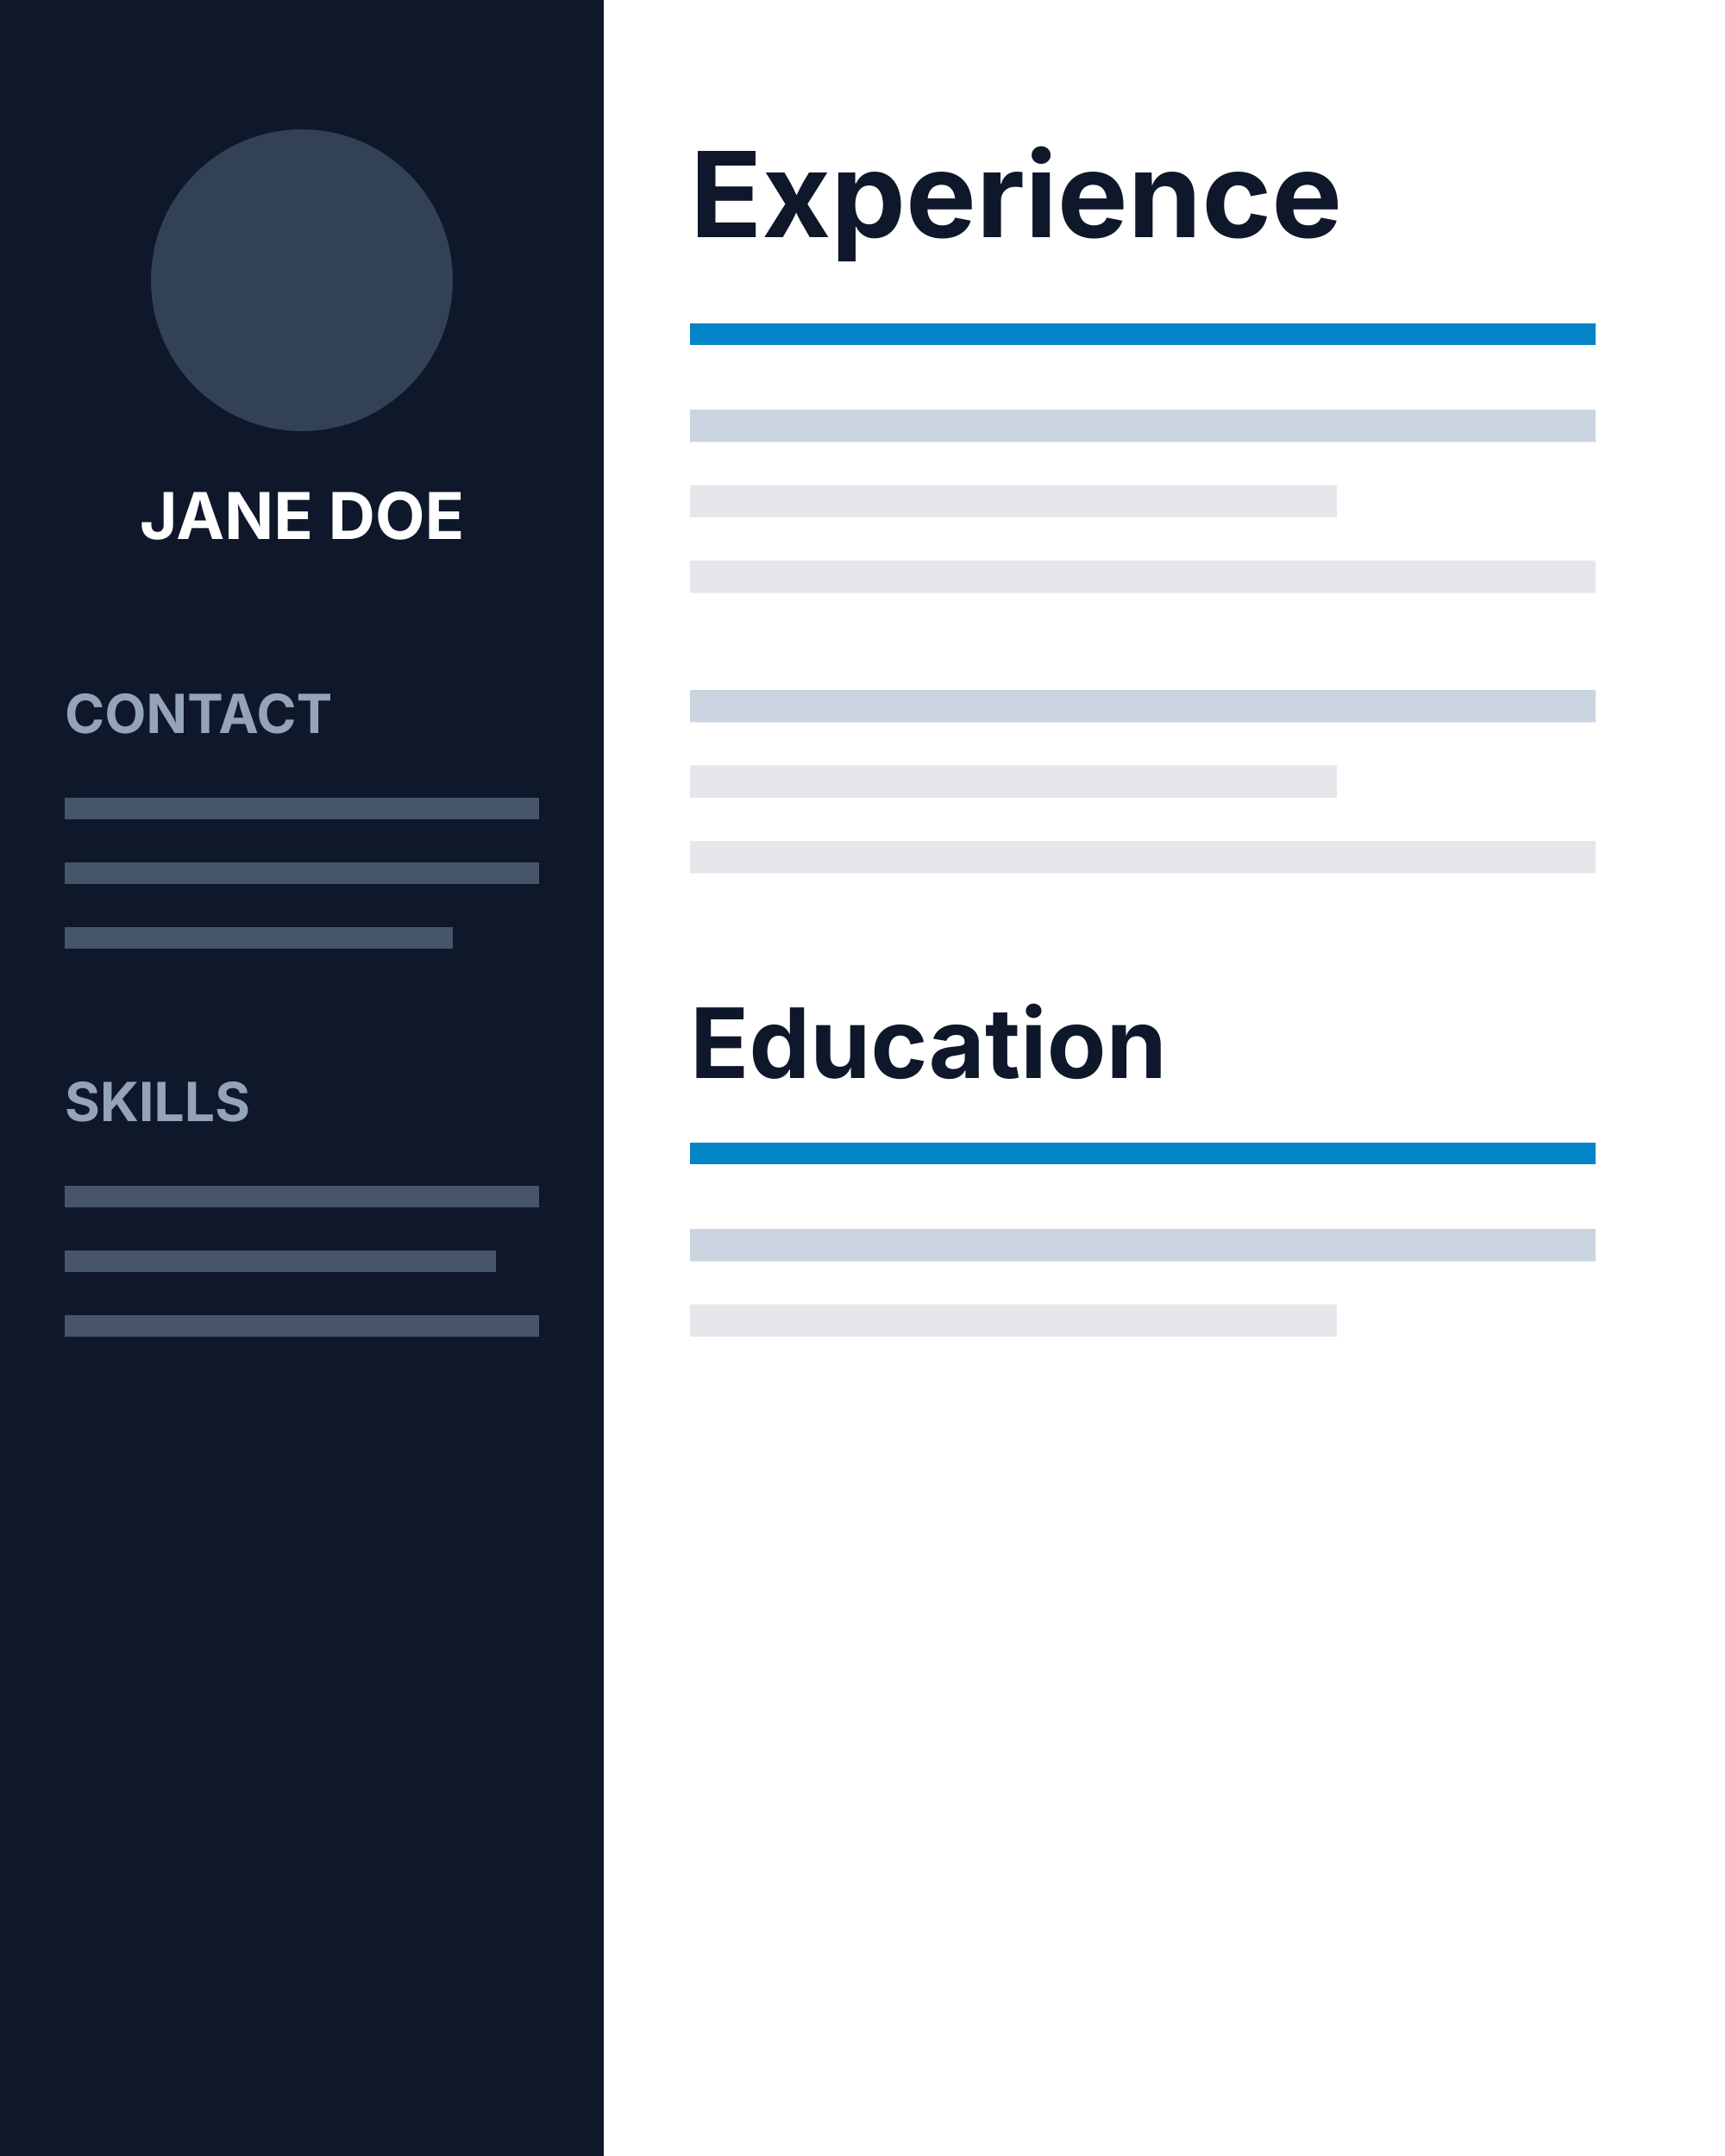
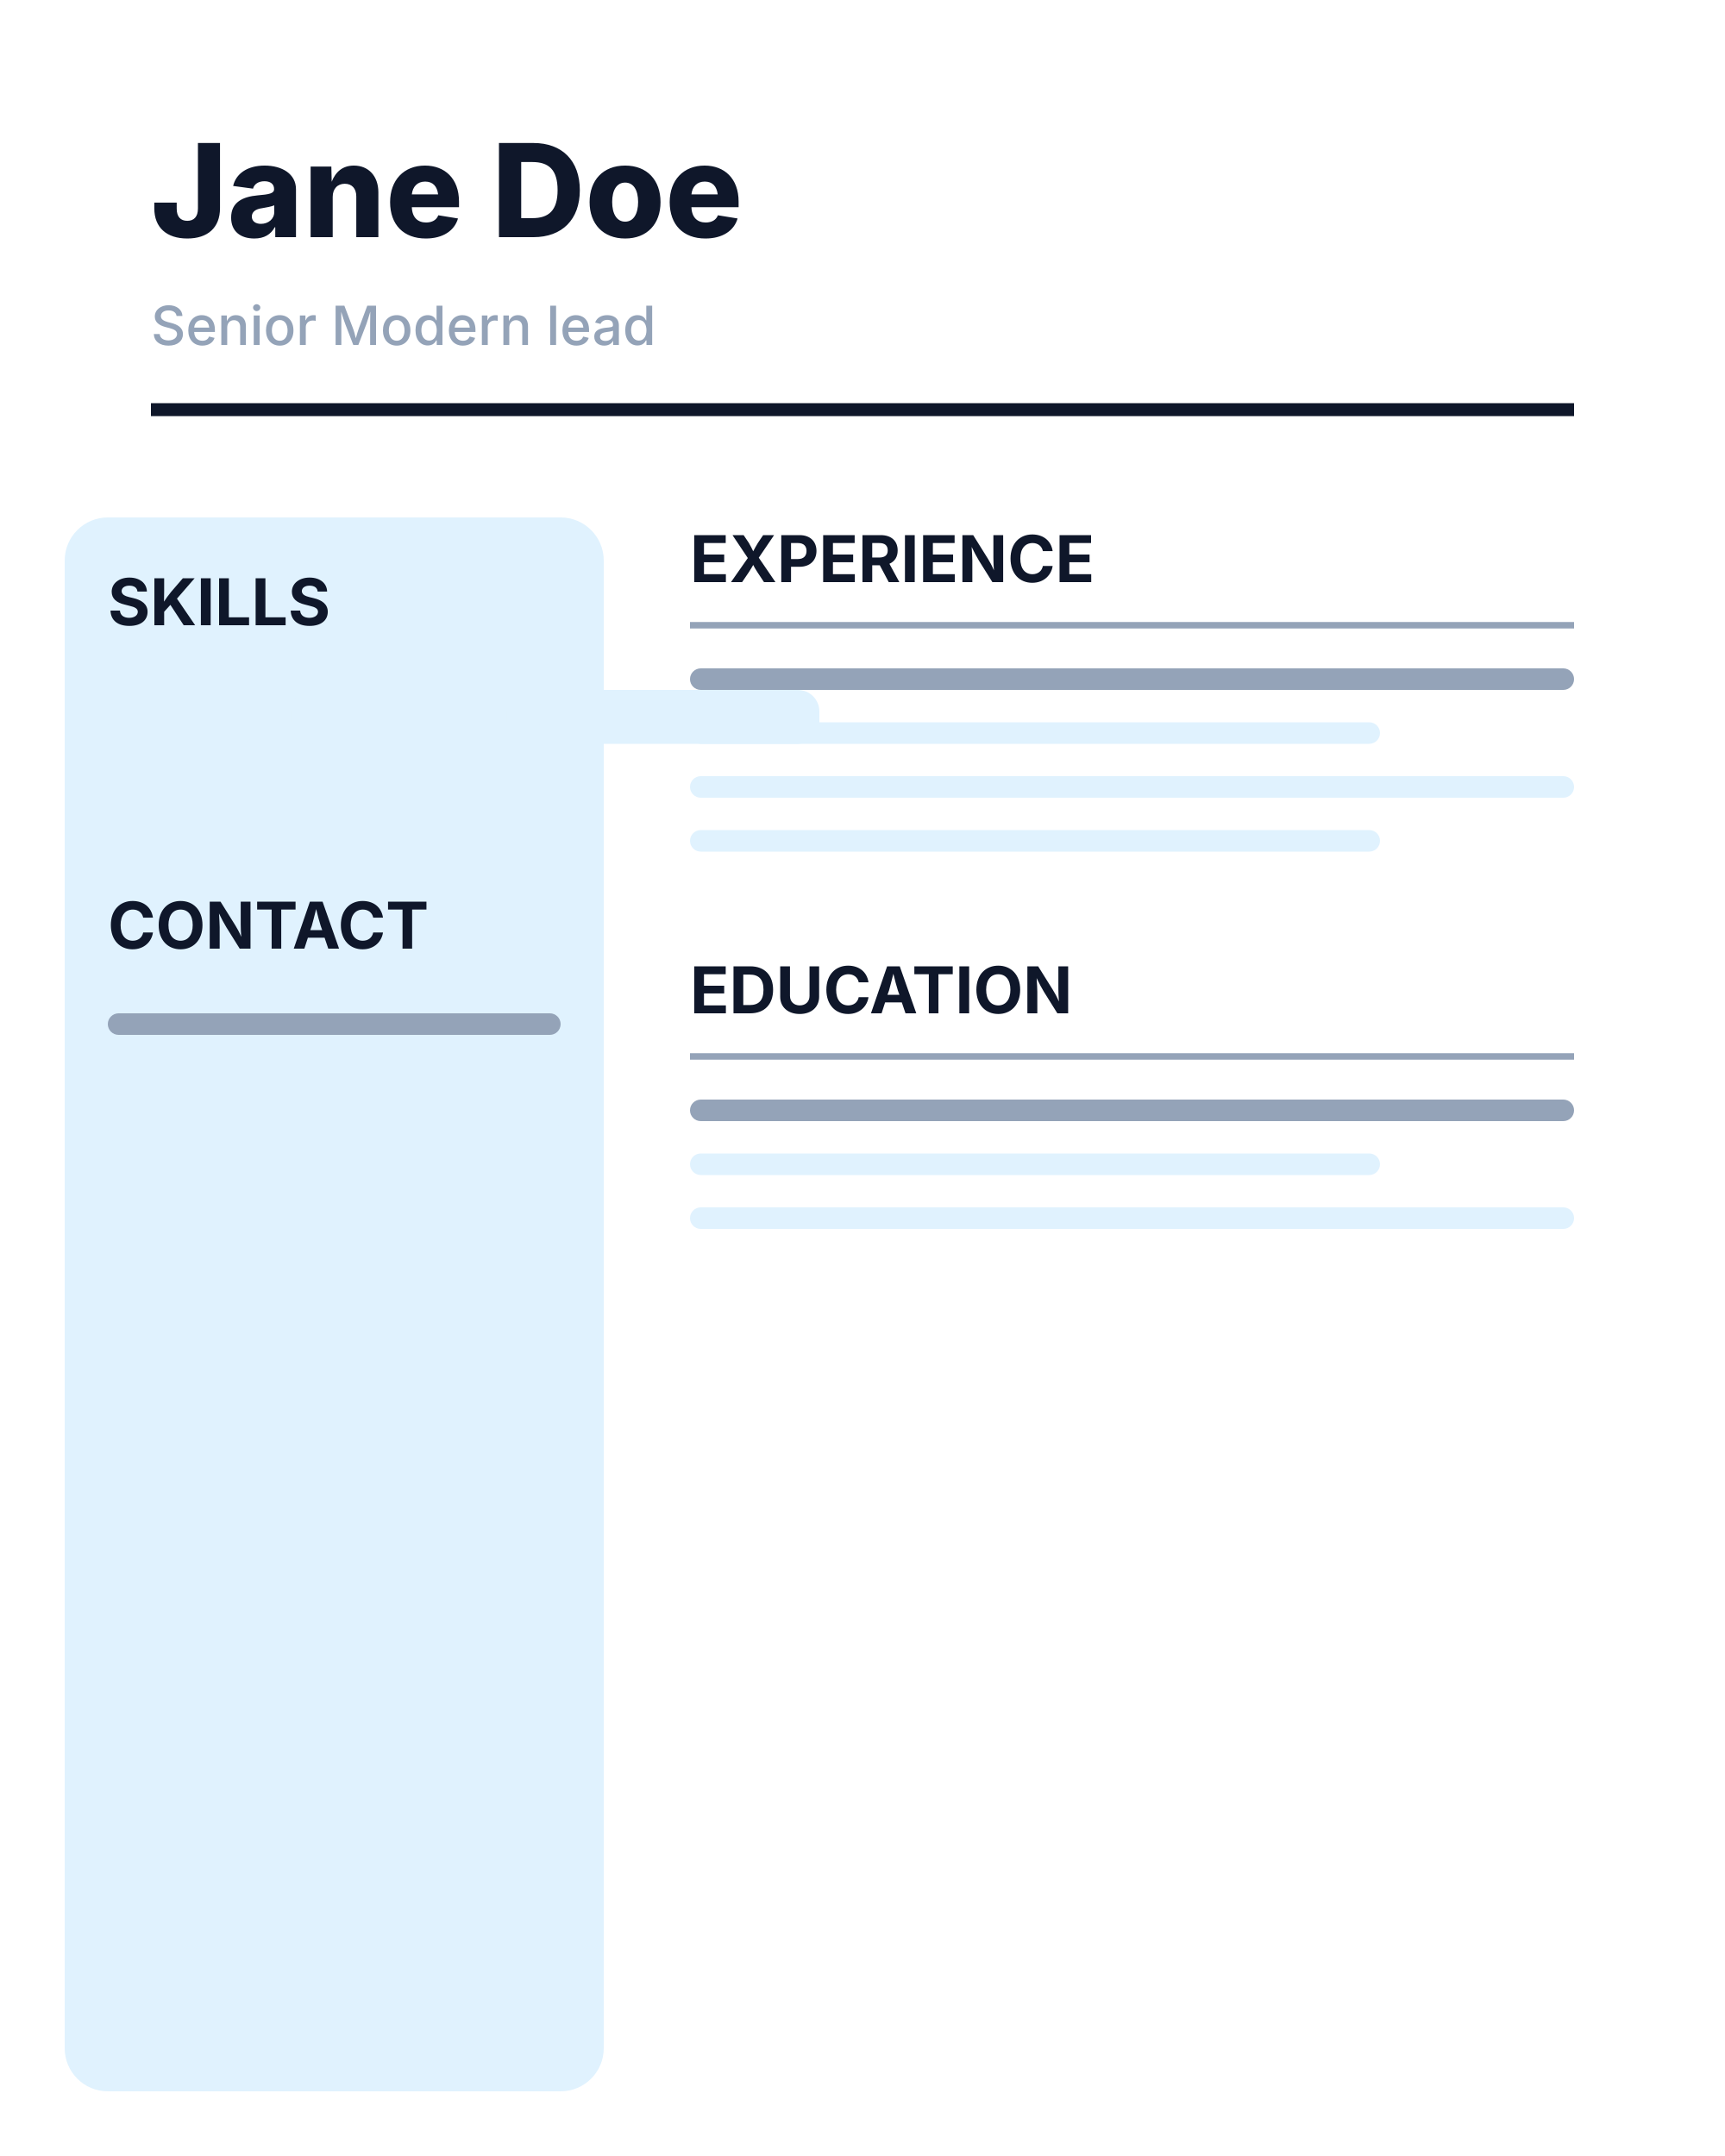
<svg xmlns="http://www.w3.org/2000/svg" viewBox="0 0 160 200" width="160" height="200">
-   <rect width="160" height="200" fill="#ffffff" />
-   <rect x="0" y="0" width="56" height="200" fill="#0f172a" />
-   <circle cx="28" cy="26" r="14" fill="#334155" />
-   <text x="28" y="50" text-anchor="middle" font-family="Inter, sans-serif" font-size="6" font-weight="700" fill="#ffffff">JANE DOE</text>
-   <text x="6" y="68" font-family="Inter, sans-serif" font-size="5" font-weight="700" fill="#94a3b8">CONTACT</text>
-   <rect x="6" y="74" width="44" height="2" fill="#475569" />
-   <rect x="6" y="80" width="44" height="2" fill="#475569" />
-   <rect x="6" y="86" width="36" height="2" fill="#475569" />
-   <text x="6" y="104" font-family="Inter, sans-serif" font-size="5" font-weight="700" fill="#94a3b8">SKILLS</text>
-   <rect x="6" y="110" width="44" height="2" fill="#475569" />
-   <rect x="6" y="116" width="40" height="2" fill="#475569" />
-   <rect x="6" y="122" width="44" height="2" fill="#475569" />
-   <text x="64" y="22" font-family="Inter, sans-serif" font-size="11" font-weight="700" fill="#0f172a">Experience</text>
-   <rect x="64" y="30" width="84" height="2" fill="#0284c7" />
-   <rect x="64" y="38" width="84" height="3" fill="#cbd5e1" />
-   <rect x="64" y="45" width="60" height="3" fill="#e5e7eb" />
-   <rect x="64" y="52" width="84" height="3" fill="#e5e7eb" />
-   <rect x="64" y="64" width="84" height="3" fill="#cbd5e1" />
-   <rect x="64" y="71" width="60" height="3" fill="#e5e7eb" />
-   <rect x="64" y="78" width="84" height="3" fill="#e5e7eb" />
-   <text x="64" y="100" font-family="Inter, sans-serif" font-size="9" font-weight="700" fill="#0f172a">Education</text>
-   <rect x="64" y="106" width="84" height="2" fill="#0284c7" />
-   <rect x="64" y="114" width="84" height="3" fill="#cbd5e1" />
-   <rect x="64" y="121" width="60" height="3" fill="#e5e7eb" />
+   <rect x="0" y="0" width="160" height="200" rx="0" fill="#ffffff" />
+   <text x="14" y="22" font-family="Inter, sans-serif" font-size="12" font-weight="800" fill="#0f172a">Jane Doe</text>
+   <text x="14" y="32" font-family="Inter, sans-serif" font-size="5" font-weight="500" fill="#94a3b8">Senior Modern lead</text>
+   <line x1="14" y1="38" x2="146" y2="38" stroke="#0f172a" stroke-width="1.2" />
+   <rect x="6" y="48" width="50" height="146" rx="4" fill="#e0f2fe" />
+   <text x="10" y="58" font-family="Inter, sans-serif" font-size="6" font-weight="700" fill="#0f172a">SKILLS</text>
+   <rect x="10" y="64" width="14" height="5" rx="2" fill="#e0f2fe" />
+   <rect x="27" y="64" width="20" height="5" rx="2" fill="#e0f2fe" />
+   <rect x="50" y="64" width="26" height="5" rx="2" fill="#e0f2fe" />
+   <text x="10" y="88" font-family="Inter, sans-serif" font-size="6" font-weight="700" fill="#0f172a">CONTACT</text>
+   <rect x="10" y="94" width="42" height="2" rx="1" fill="#94a3b8" />
+   <rect x="10" y="99" width="24" height="2" rx="1" fill="#e0f2fe" />
+   <rect x="10" y="104" width="42" height="2" rx="1" fill="#e0f2fe" />
+   <text x="64" y="54" font-family="Inter, sans-serif" font-size="6" font-weight="700" fill="#0f172a">EXPERIENCE</text>
+   <line x1="64" y1="58" x2="146" y2="58" stroke="#94a3b8" stroke-width="0.6" />
+   <rect x="64" y="62" width="82" height="2" rx="1" fill="#94a3b8" />
+   <rect x="64" y="67" width="64" height="2" rx="1" fill="#e0f2fe" />
+   <rect x="64" y="72" width="82" height="2" rx="1" fill="#e0f2fe" />
+   <rect x="64" y="77" width="64" height="2" rx="1" fill="#e0f2fe" />
+   <text x="64" y="94" font-family="Inter, sans-serif" font-size="6" font-weight="700" fill="#0f172a">EDUCATION</text>
+   <line x1="64" y1="98" x2="146" y2="98" stroke="#94a3b8" stroke-width="0.6" />
+   <rect x="64" y="102" width="82" height="2" rx="1" fill="#94a3b8" />
+   <rect x="64" y="107" width="64" height="2" rx="1" fill="#e0f2fe" />
+   <rect x="64" y="112" width="82" height="2" rx="1" fill="#e0f2fe" />
</svg>
